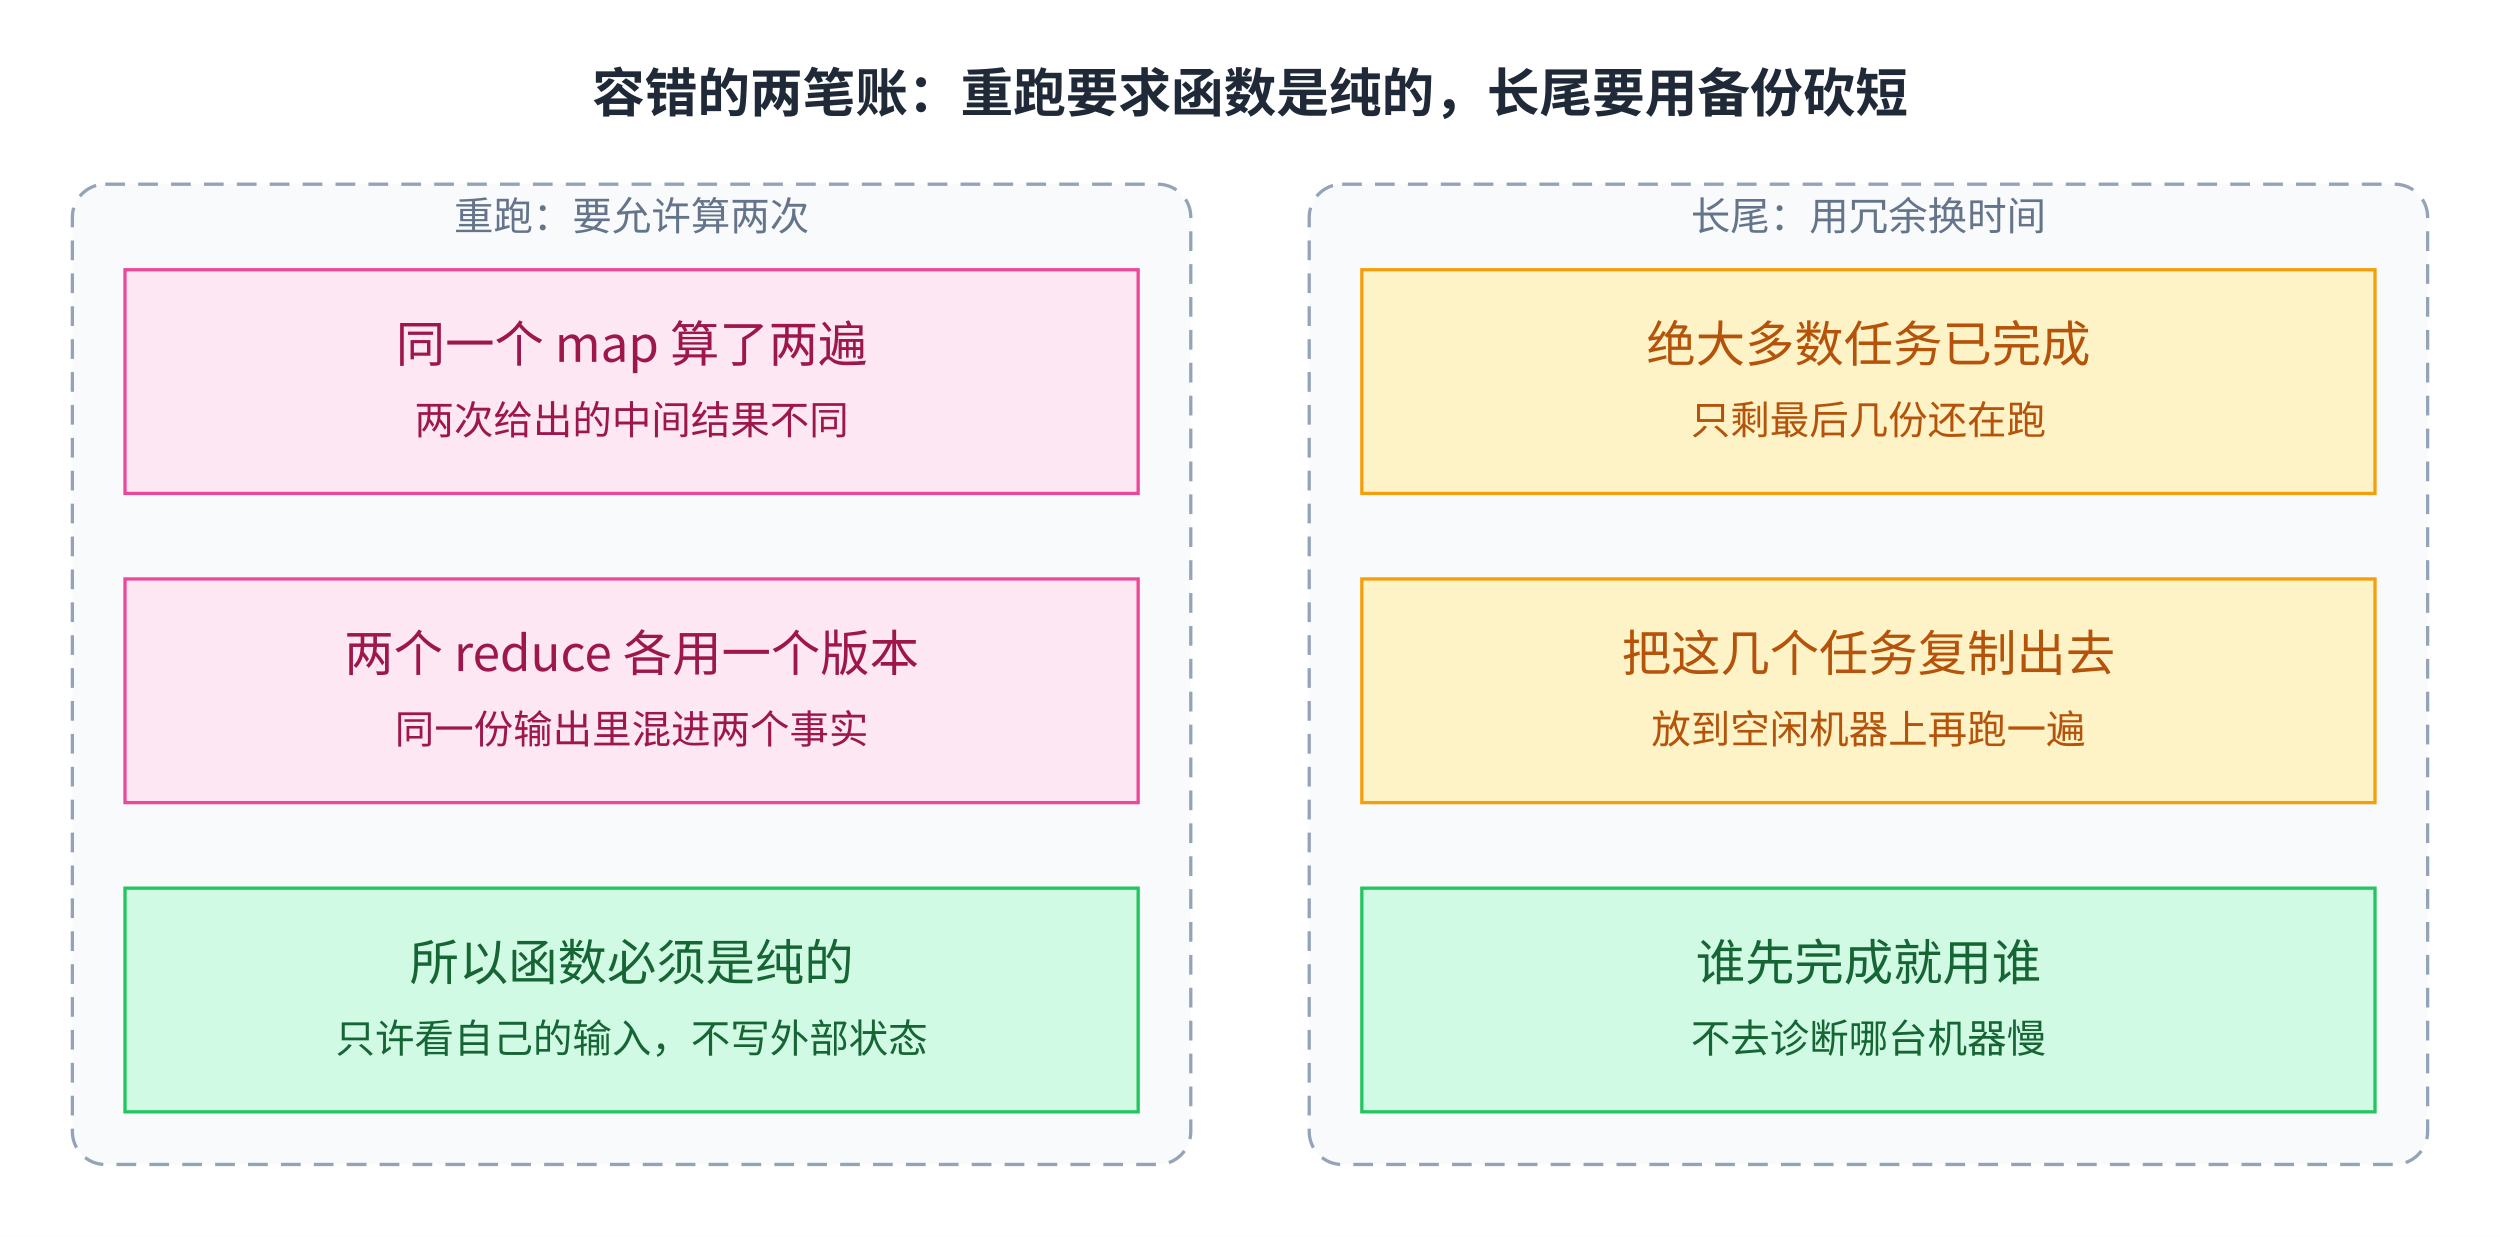
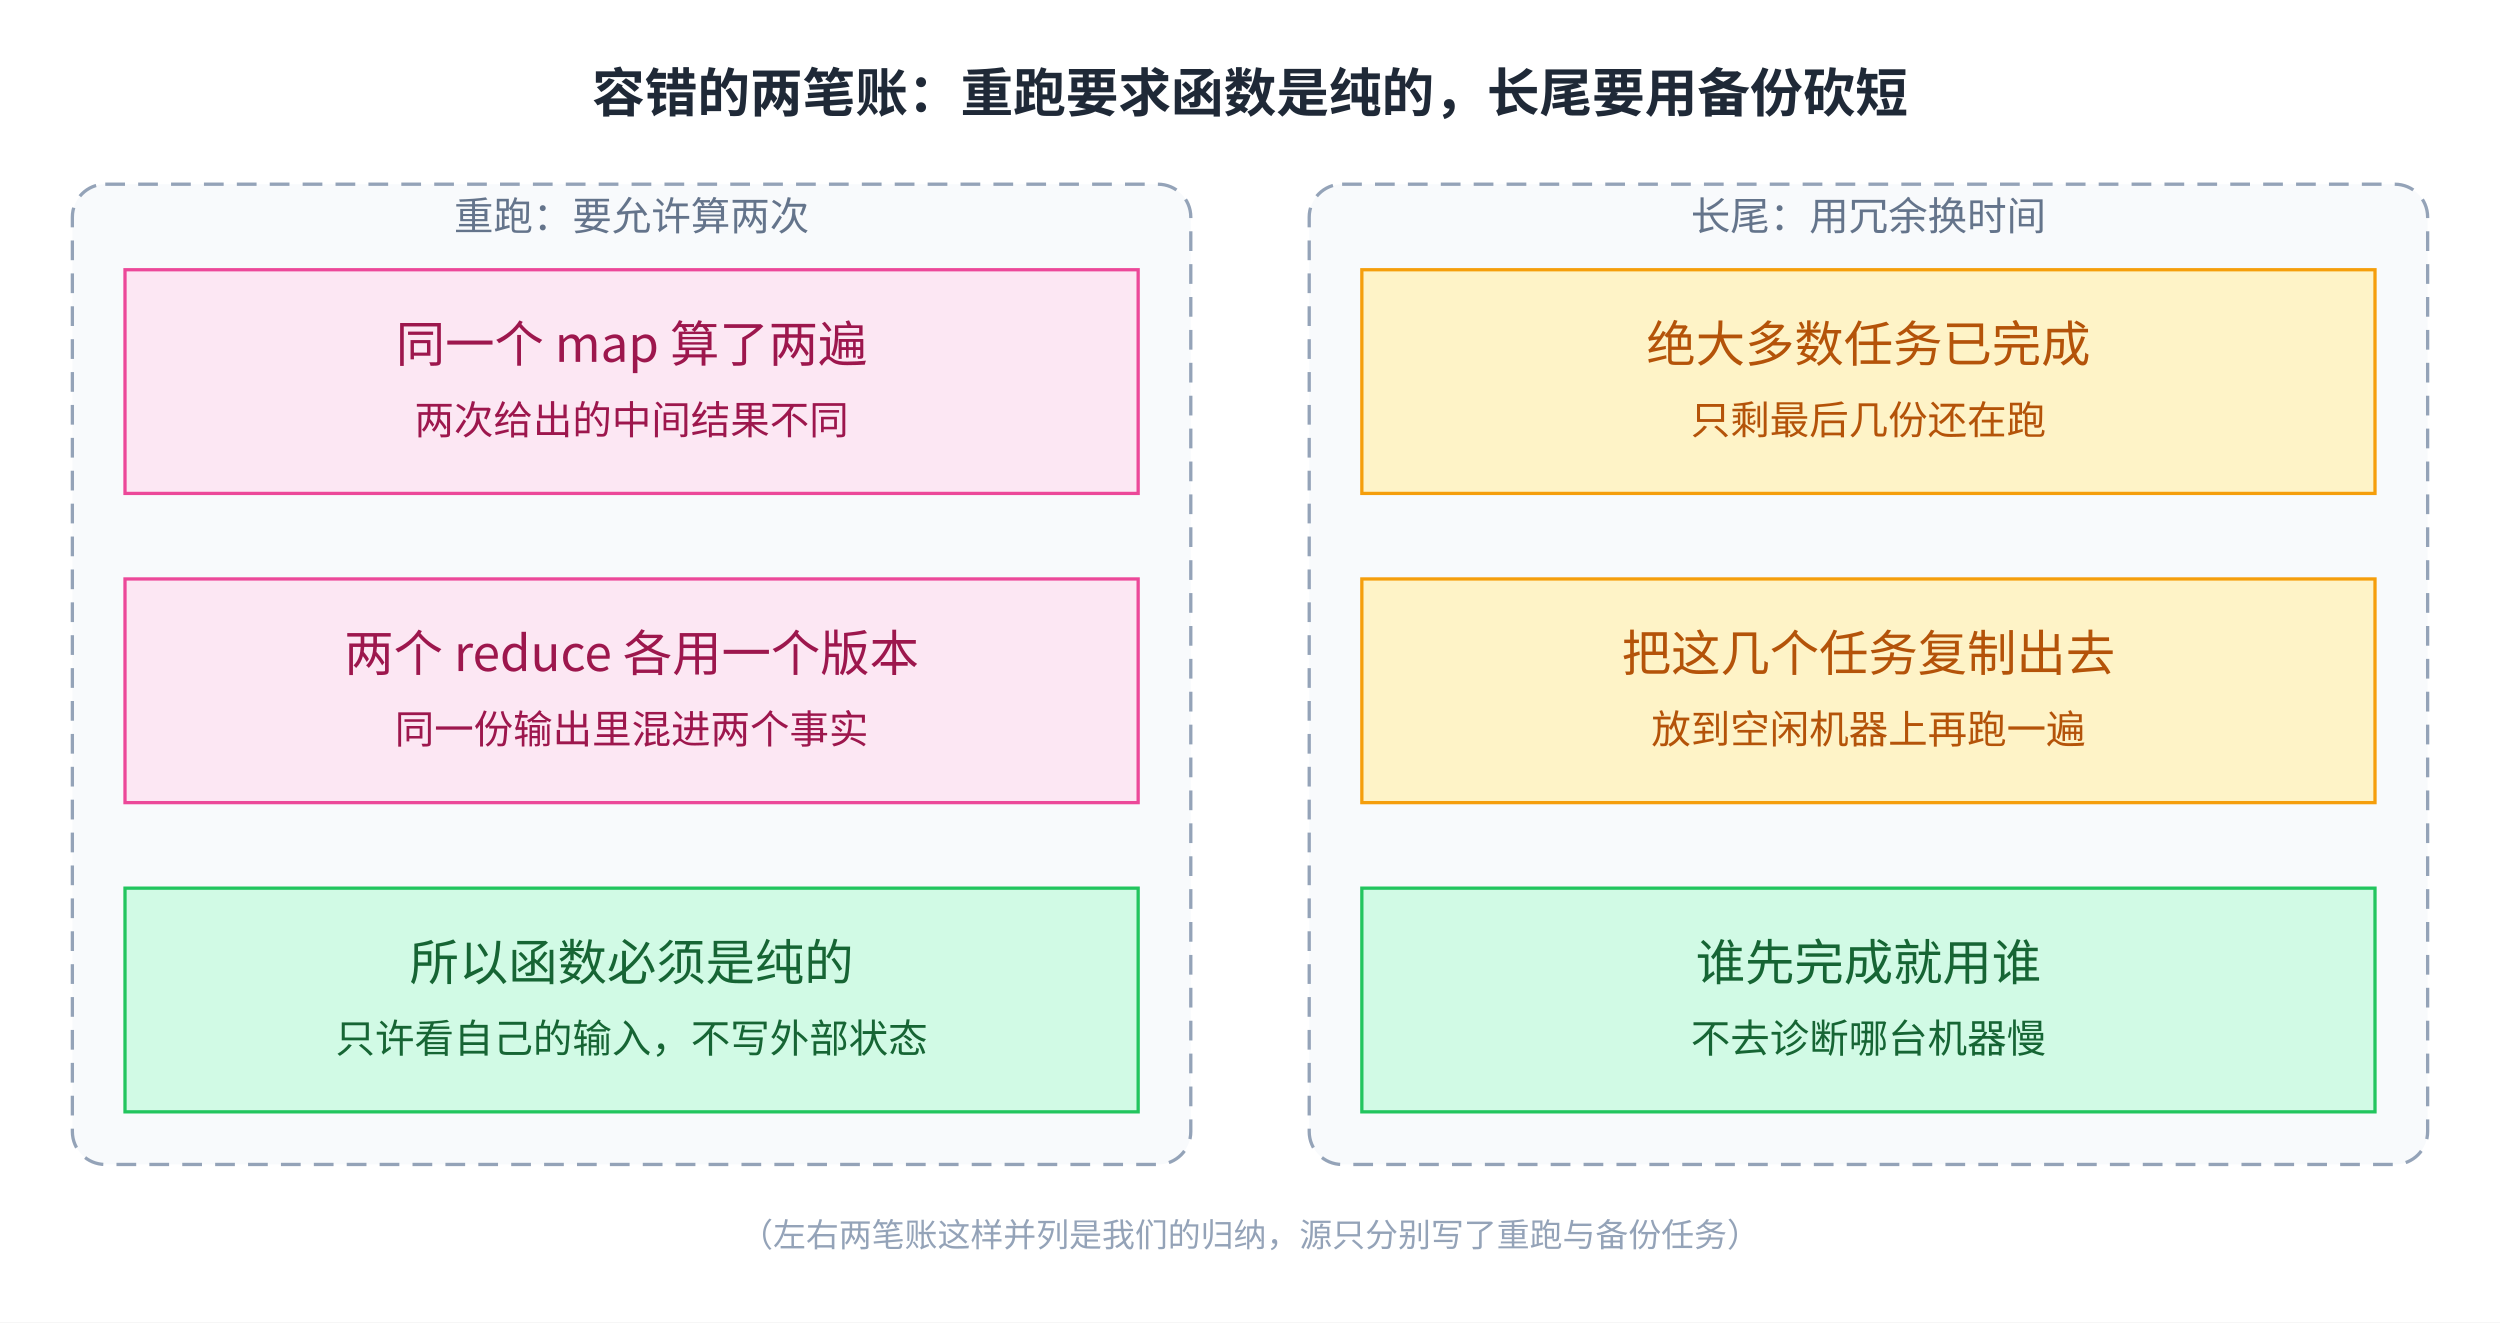
- <svg xmlns="http://www.w3.org/2000/svg" viewBox="0 0 760 376" width="760" height="376" role="img" aria-labelledby="fig-intro-11-title fig-intro-11-desc">
+ <svg xmlns="http://www.w3.org/2000/svg" viewBox="0 0 760 402" width="760" height="402" role="img" aria-labelledby="fig-intro-11-title fig-intro-11-desc">
  <defs>
    <style>
      text { font-family: 'PingFang SC', 'Microsoft YaHei', 'Noto Sans CJK SC', system-ui, sans-serif; }
    </style>
    <marker id="arrow" markerWidth="8" markerHeight="8" refX="2" refY="4" orient="auto" markerUnits="userSpaceOnUse">
      <path d="M0,0 L8,4 L0,8 L2,4 z" fill="#64748b" />
    </marker>
  </defs>
-   <rect x="0" y="0" width="760" height="376" fill="#ffffff" />
+   <rect x="0" y="0" width="760" height="402" fill="#ffffff" />
  <text x="380" y="34" font-size="16" font-weight="600" fill="#1f2937" text-anchor="middle">容错的两笔账：重跑要求函数是纯的，长尾要用备份砍短</text>
  <rect x="22" y="56" width="340" height="298" rx="10" fill="#f8fafc" stroke="#94a3b8" stroke-dasharray="6,4" />
  <text x="192" y="70" font-size="12" fill="#64748b" text-anchor="middle">重跑：要允许算两次</text>
  <rect x="398" y="56" width="340" height="298" rx="10" fill="#f8fafc" stroke="#94a3b8" stroke-dasharray="6,4" />
  <text x="568" y="70" font-size="12" fill="#64748b" text-anchor="middle">长尾：用冗余换时间</text>
  <rect x="38" y="82" width="308" height="68" fill="#fce7f3" stroke="#ec4899" />
  <text x="192" y="110" font-size="15" fill="#9d174d" text-anchor="middle">同一个 map 算了两遍</text>
  <text x="192" y="132" font-size="12" fill="#9d174d" text-anchor="middle">两次给出的中间结果不同</text>
  <rect x="38" y="176" width="308" height="68" fill="#fce7f3" stroke="#ec4899" />
  <text x="192" y="204" font-size="15" fill="#9d174d" text-anchor="middle">两个 reduce 各用一个版本</text>
  <text x="192" y="226" font-size="12" fill="#9d174d" text-anchor="middle">同一份输出里混进两个事实</text>
  <rect x="38" y="270" width="308" height="68" fill="#d1fae5" stroke="#22c55e" />
  <text x="192" y="298" font-size="15" fill="#166534" text-anchor="middle">所以函数必须是纯的</text>
  <text x="192" y="320" font-size="12" fill="#166534" text-anchor="middle">只许看自己的输入，不写外部状态</text>
  <rect x="414" y="82" width="308" height="68" fill="#fef3c7" stroke="#f59e0b" />
  <text x="568" y="110" font-size="15" fill="#b45309" text-anchor="middle">绝大多数任务已完成</text>
  <text x="568" y="132" font-size="12" fill="#b45309" text-anchor="middle">只剩最后几份还在跑</text>
  <rect x="414" y="176" width="308" height="68" fill="#fef3c7" stroke="#f59e0b" />
  <text x="568" y="204" font-size="15" fill="#b45309" text-anchor="middle">把这几个任务复制出去</text>
  <text x="568" y="226" font-size="12" fill="#b45309" text-anchor="middle">放到空闲机器上再跑一遍</text>
  <rect x="414" y="270" width="308" height="68" fill="#d1fae5" stroke="#22c55e" />
  <text x="568" y="298" font-size="15" fill="#166534" text-anchor="middle">谁先完成就用谁</text>
  <text x="568" y="320" font-size="12" fill="#166534" text-anchor="middle">不去诊断哪台机器慢</text>
+   <text x="380" y="379" font-size="10" fill="#94a3b8" text-anchor="middle">（左右两笔账这样并列是我们的归纳，源只分别写了重跑与备份任务）</text>
</svg>
